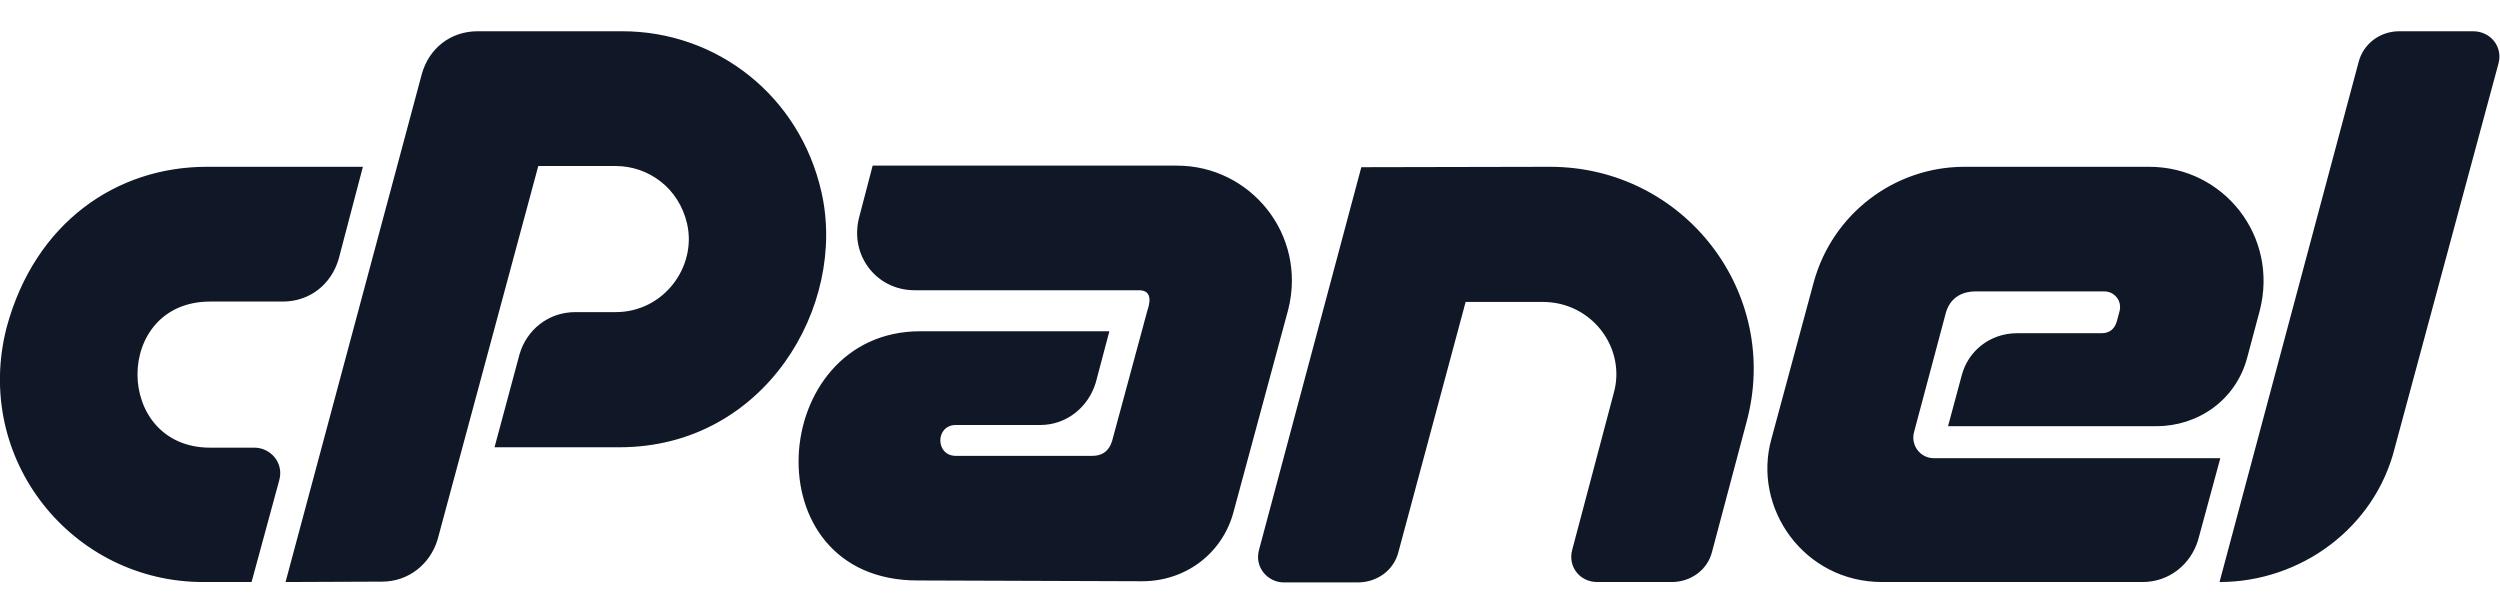
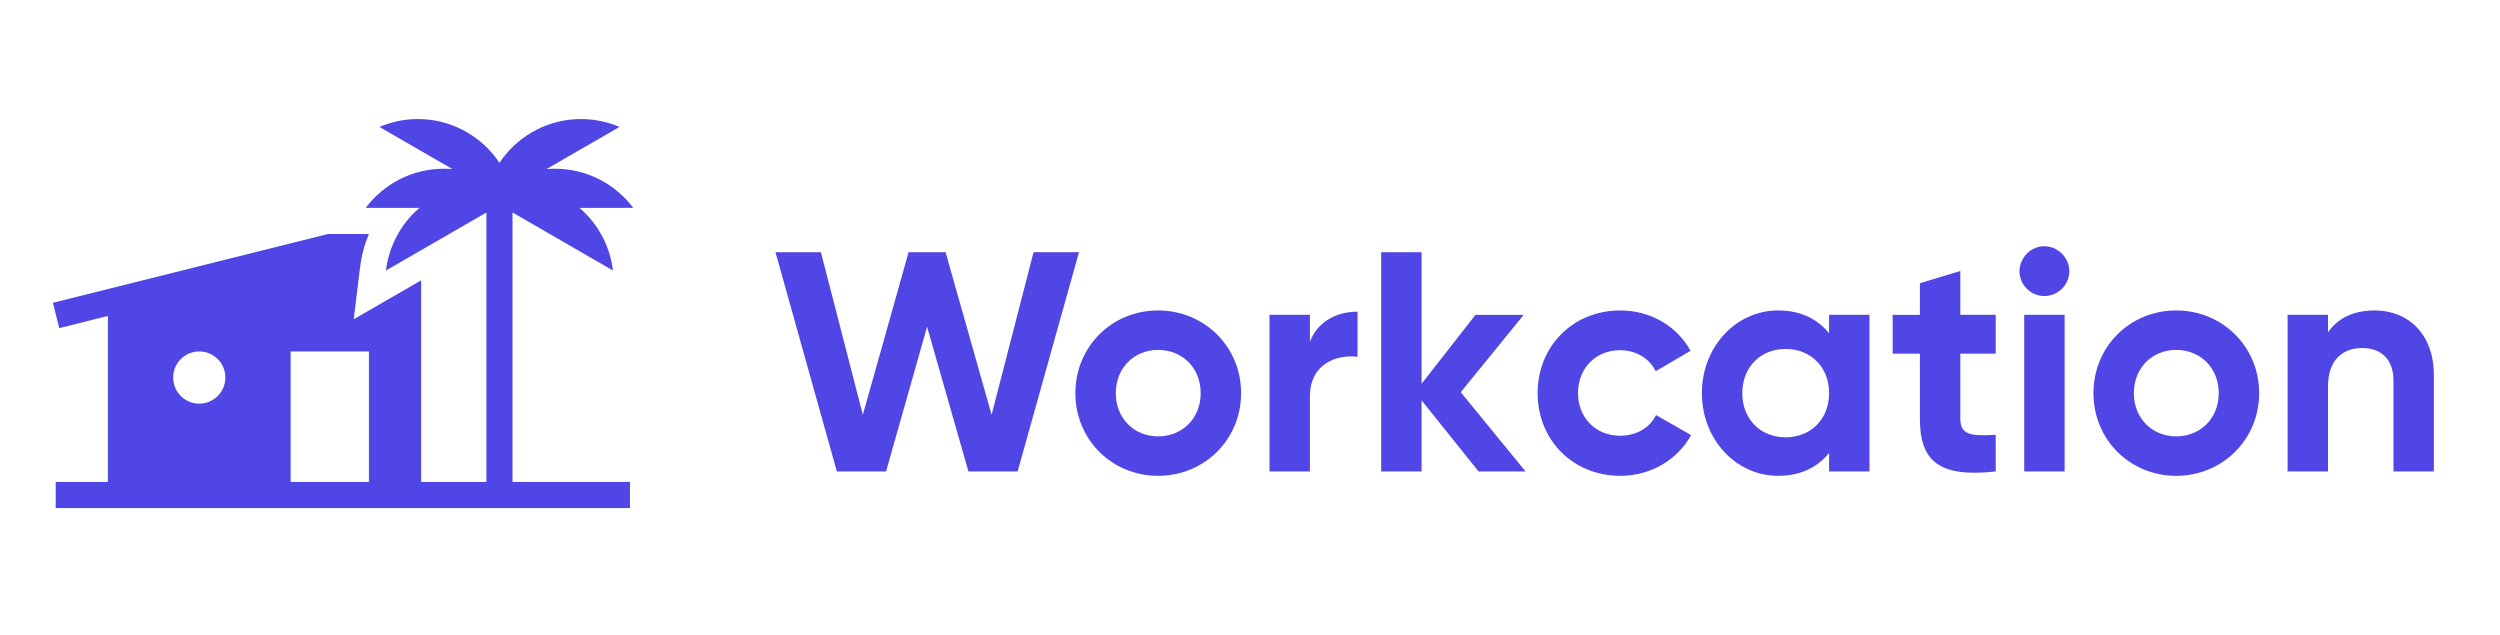
- <svg xmlns="http://www.w3.org/2000/svg" version="1.1" id="Layer_1" x="0px" y="0px" viewBox="0 0 640 155" style="enable-background:new 0 0 640 155;" xml:space="preserve">
-   <style type="text/css">
- 	.st0{fill:#101828;}
- </style>
-   <path class="st0" d="M210.3,49.2C204.7,24.4,183.4,8,159.3,8h-37c-7.1,0-12.5,4.5-14.3,10.9L73.1,149l24.7-0.1  c6.8,0,12.3-4.5,14.2-10.7l25.8-95.7h19.8c8.4,0,16.2,5.6,18.3,14.8c2.5,10.9-5.9,22.6-18.3,22.6h-10.3c-7,0-12.5,4.6-14.3,10.8  l-6.4,23.8h32C195.8,114.5,216.9,78.3,210.3,49.2z M53.8,77.2h18.6c6.9,0,12.4-4.4,14.3-10.9l6.2-23.6h-40C30,42.7,9,56.8,1.7,83.8  C-7,117.6,18.5,149,52,149h12.4l7.1-26.1c1.2-4.4-2.2-8.3-6.4-8.3H53.8C29.1,114.6,28.9,77.2,53.8,77.2z M301.3,42.4h-77.9  l-3.5,13.4c-2.4,9.6,4.5,18.5,14.2,18.5h57.5c4,0,2.4,4.3,2.1,5.3l-8.6,31.8c-0.4,1.4-0.9,5.3-5.5,5.3h-34.9c-5.3,0-5.3-7.9,0-7.9  h21.6c6.8,0,12.3-4.6,14.2-10.8l3.5-13.2h-48.4c-39.2,0-43.6,63.8-0.7,63.8l57.5,0.2c11.2,0,20.6-7.2,23.4-17.8l14-51.8  C334.6,60,320.1,42.4,301.3,42.4z M633.1,8h-18.9c-4.9,0-9.2,3.2-10.4,7.9L568.2,149c20.7,0,39.8-13.8,44.9-34.5l26.5-98.2  C640.8,12,637.6,8,633.1,8z M396.8,42.7L396.8,42.7l-48.3,0.1l-26.2,98c-1.2,4.4,2.2,8.3,6.4,8.3h18.9c4.8,0,9.2-3,10.4-7.8l17.2-64  H395c12.5,0,21.4,11.8,18.1,23.4l-10.6,40c-1.2,4.3,1.9,8.3,6.4,8.3H428c4.6,0,9.1-2.9,10.3-7.8l8.8-33.1  C456.1,75,431.2,42.7,396.8,42.7z M495.1,117.3c-3.6,0-6-3.4-5.1-6.7l8-30c0.9-3.9,3.7-6,7.8-6h32.9c2.6,0,4.6,2.4,3.9,5.1l-0.7,2.6  c-0.6,2-1.9,3-3.9,3h-21.6c-7,0-12.6,4.6-14.2,10.8l-3.5,13h53.4c10.5,0,20.3-6.6,23.2-17.6l3.2-12c4.9-19.1-9.3-36.8-28.3-36.8  h-47.3c-17.9,0-33.8,12-38.6,29.6l-10.8,40c-5,17.7,8.3,36.7,28.3,36.7h66.7c6.8,0,12.3-4.5,14.2-10.7l5.7-21H495.1z" />
+ <svg xmlns="http://www.w3.org/2000/svg" fill="none" height="48" viewBox="0 0 189 48" width="189">
+   <path fill="#4f46e5" d="m63.267 35.642h3.718l3.102-10.941 3.126 10.941h3.718l4.641-16.577h-3.434l-3.173 12.291-3.481-12.291h-2.794l-3.458 12.291-3.173-12.291h-3.434z" />
+   <path fill="#4f46e5" d="m87.551 35.973c3.481 0 6.276-2.723 6.276-6.252 0-3.529-2.794-6.252-6.276-6.252s-6.252 2.723-6.252 6.252c0 3.529 2.771 6.252 6.252 6.252zm0-2.984c-1.8 0-3.197-1.35-3.197-3.268s1.397-3.268 3.197-3.268c1.823 0 3.221 1.35 3.221 3.268s-1.397 3.268-3.221 3.268z" />
+   <path fill="#4f46e5" d="m99.03 25.837v-2.037h-3.055v11.841h3.055v-5.66c0-2.486 2.013-3.197 3.6-3.007v-3.41c-1.492 0-2.984.663-3.6 2.273z" />
+   <path fill="#4f46e5" d="m115.334 35.642-4.902-5.991 4.76-5.849h-3.647l-4.073 5.21v-9.946h-3.055v16.577h3.055v-5.376l4.31 5.376z" />
+   <path fill="#4f46e5" clip-rule="evenodd" d="m46.342 20.45-7.596-4.386v20.371h8.88v1.974h-43.416v-1.974h3.947v-12.55l-3.678.92-.479-1.915 20.809-5.202h3.081c-.34.807-.566 1.657-.671 2.525l-.476 3.922 5.095-2.942v15.243h4.934v-20.37l-7.594 4.385c.219-1.803 1.097-3.509 2.531-4.736h-4.064c1.35-1.798 3.5-2.96 5.921-2.96.214 0 .427.009.636.027l-5.518-3.186c2.068-.882 4.511-.814 6.607.397 1.025.592 1.856 1.392 2.468 2.316.612-.924 1.442-1.724 2.467-2.316 2.097-1.211 4.54-1.278 6.608-.397l-5.519 3.186c.21-.018.423-.027.638-.027 2.421 0 4.57 1.163 5.92 2.96h-4.065c1.436 1.227 2.314 2.932 2.532 4.736zm-18.45 15.986v-9.867h-5.92v9.867zm-10.854-7.894c0 1.09-.884 1.973-1.974 1.973s-1.973-.883-1.973-1.973.883-1.974 1.973-1.974 1.974.884 1.974 1.974z" fill-rule="evenodd" />
+   <path fill="#4f46e5" d="m122.496 35.973c2.321 0 4.334-1.232 5.352-3.079l-2.652-1.516c-.474.971-1.492 1.563-2.724 1.563-1.823 0-3.173-1.35-3.173-3.221 0-1.895 1.35-3.244 3.173-3.244 1.208 0 2.226.616 2.7 1.587l2.629-1.539c-.971-1.823-2.984-3.055-5.305-3.055-3.6 0-6.252 2.723-6.252 6.252 0 3.529 2.652 6.252 6.252 6.252z" />
+   <path fill="#4f46e5" d="m138.278 23.801v1.397c-.853-1.066-2.132-1.729-3.86-1.729-3.15 0-5.755 2.723-5.755 6.252 0 3.529 2.605 6.252 5.755 6.252 1.728 0 3.007-.663 3.86-1.729v1.397h3.055v-11.841zm-3.292 9.259c-1.871 0-3.268-1.35-3.268-3.339 0-1.989 1.397-3.339 3.268-3.339 1.895 0 3.292 1.35 3.292 3.339 0 1.989-1.397 3.339-3.292 3.339z" />
+   <path fill="#4f46e5" d="m150.876 26.738v-2.937h-2.676v-3.315l-3.055.924v2.392h-2.06v2.937h2.06v4.926c0 3.197 1.444 4.452 5.731 3.978v-2.771c-1.753.095-2.676.071-2.676-1.208v-4.926z" />
+   <path fill="#4f46e5" d="m154.545 22.38c1.042 0 1.895-.853 1.895-1.871s-.853-1.895-1.895-1.895c-1.018 0-1.871.876-1.871 1.895s.853 1.871 1.871 1.871zm-1.515 13.262h3.055v-11.841h-3.055z" />
+   <path fill="#4f46e5" d="m164.517 35.973c3.481 0 6.275-2.723 6.275-6.252 0-3.529-2.794-6.252-6.275-6.252s-6.252 2.723-6.252 6.252c0 3.529 2.771 6.252 6.252 6.252zm0-2.984c-1.8 0-3.197-1.35-3.197-3.268s1.397-3.268 3.197-3.268c1.823 0 3.22 1.35 3.22 3.268s-1.397 3.268-3.22 3.268z" />
+   <path fill="#4f46e5" d="m179.525 23.469c-1.587 0-2.818.592-3.529 1.658v-1.326h-3.055v11.841h3.055v-6.394c0-2.06 1.113-2.937 2.605-2.937 1.374 0 2.345.829 2.345 2.439v6.891h3.055v-7.27c0-3.15-1.966-4.902-4.476-4.902z" />
</svg>
